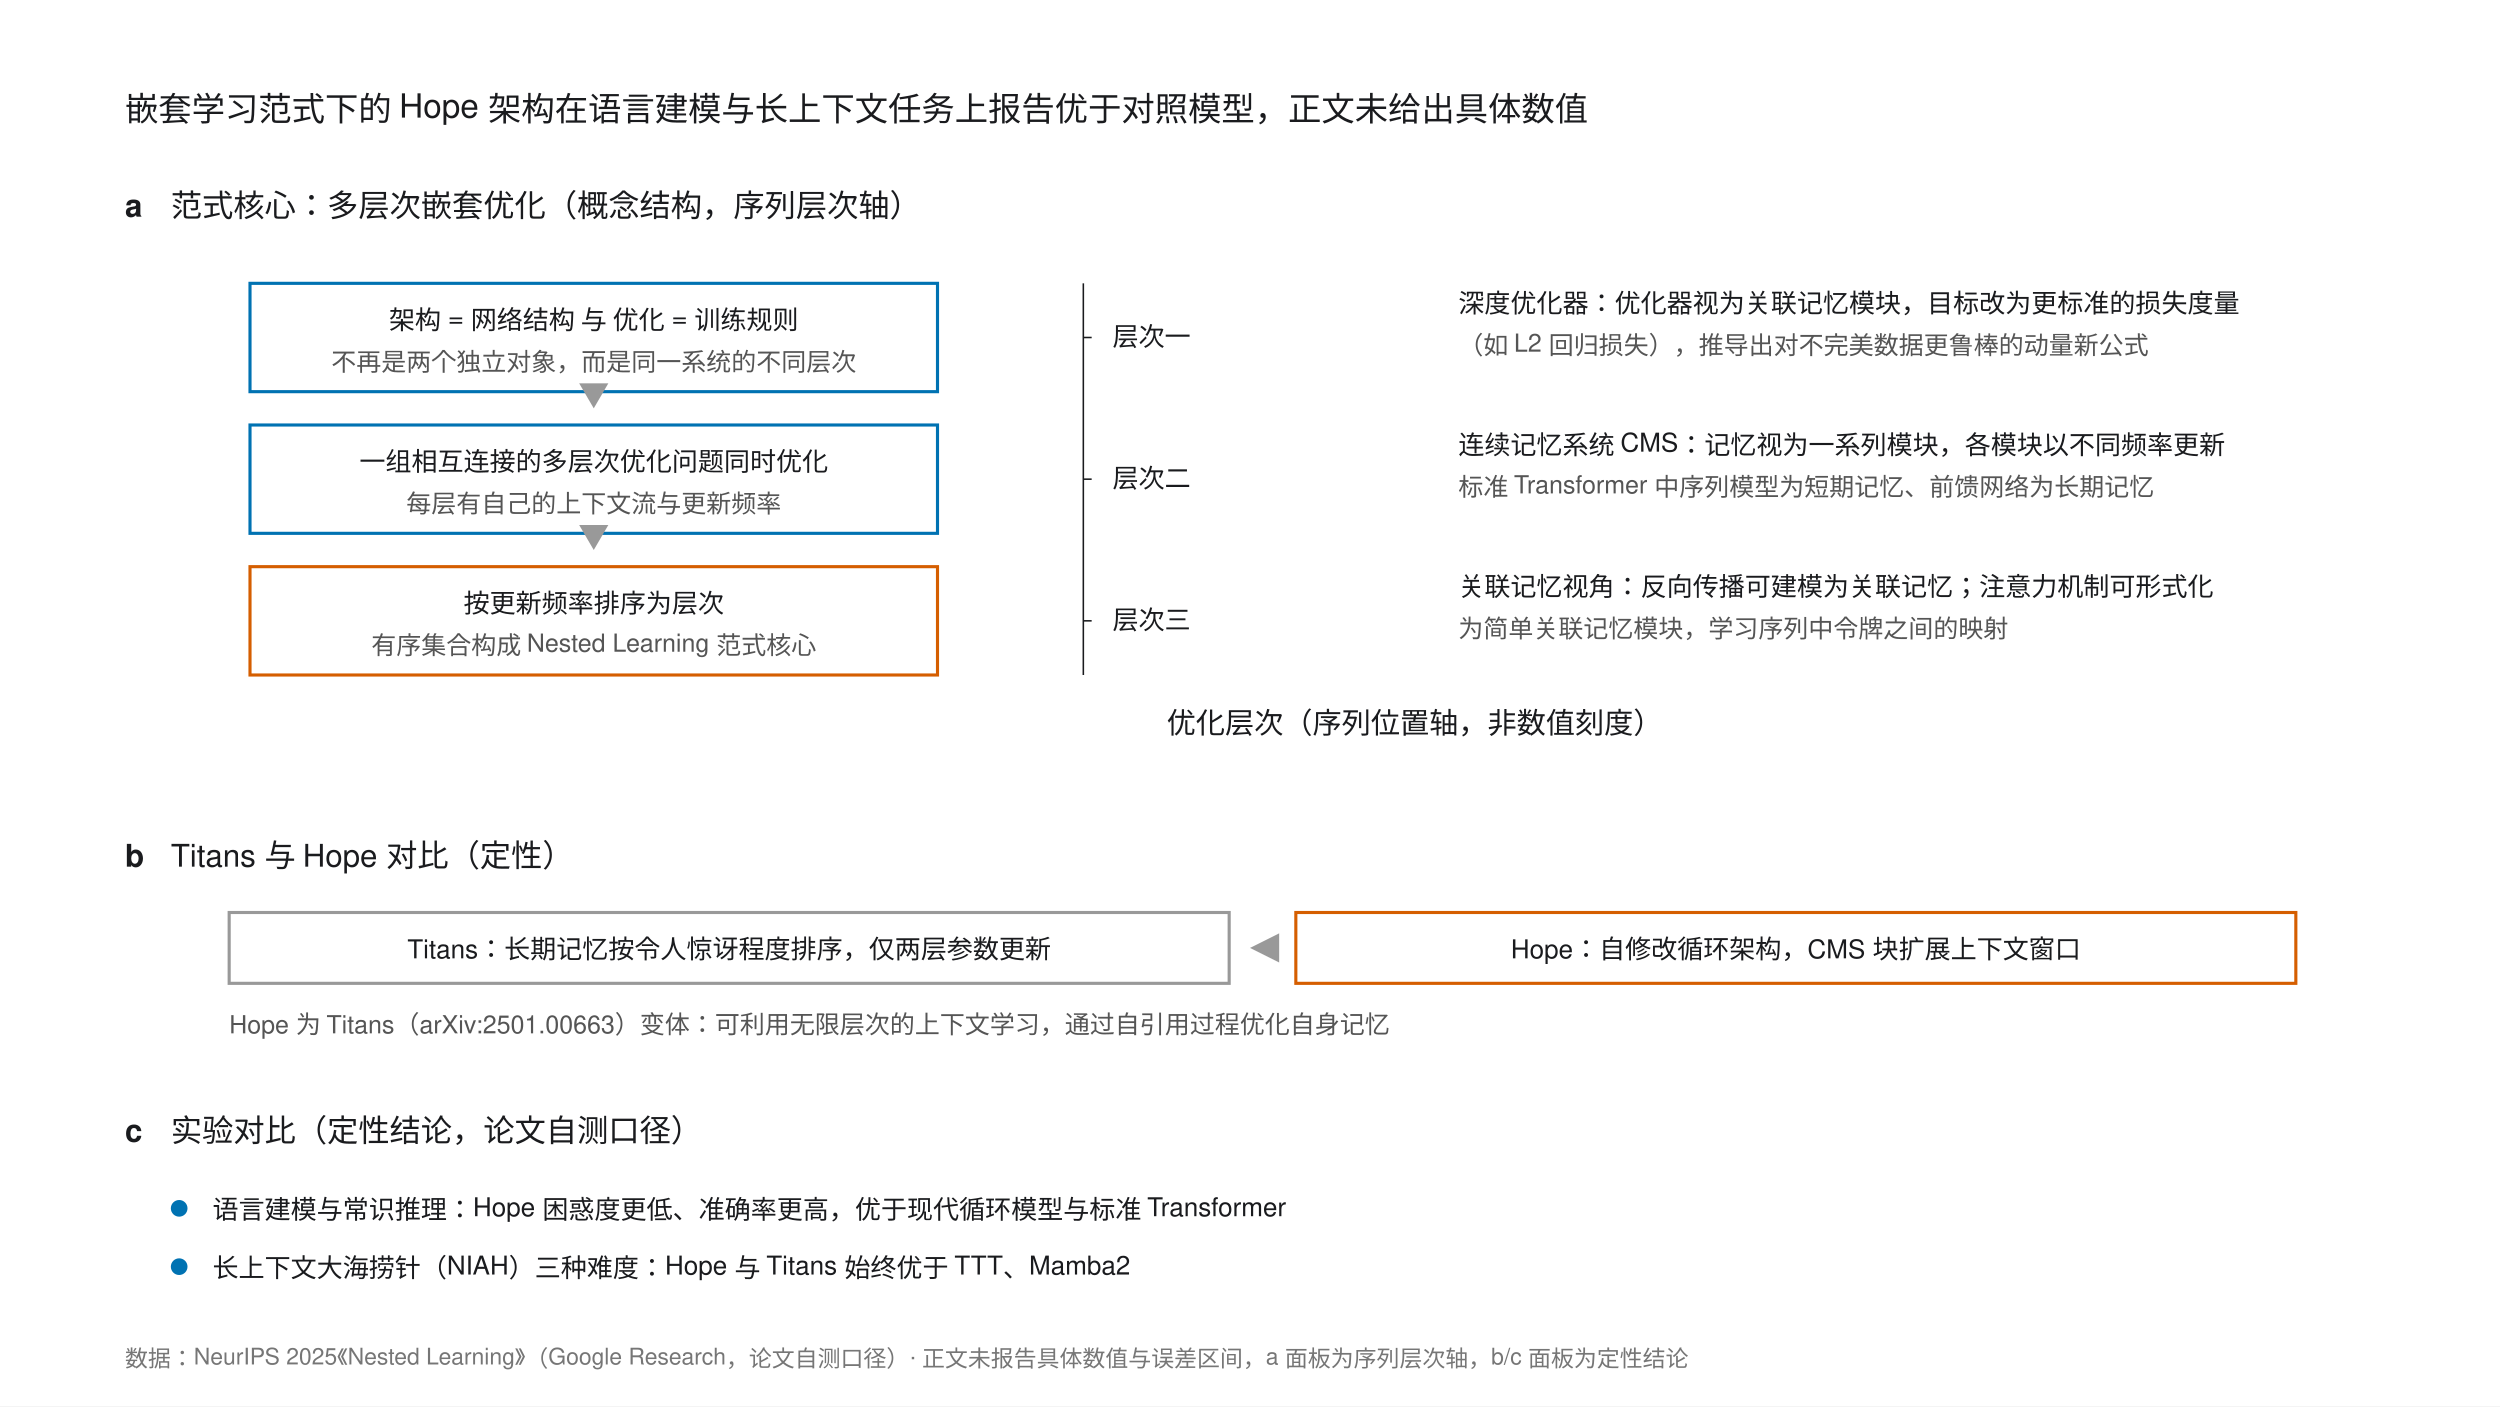
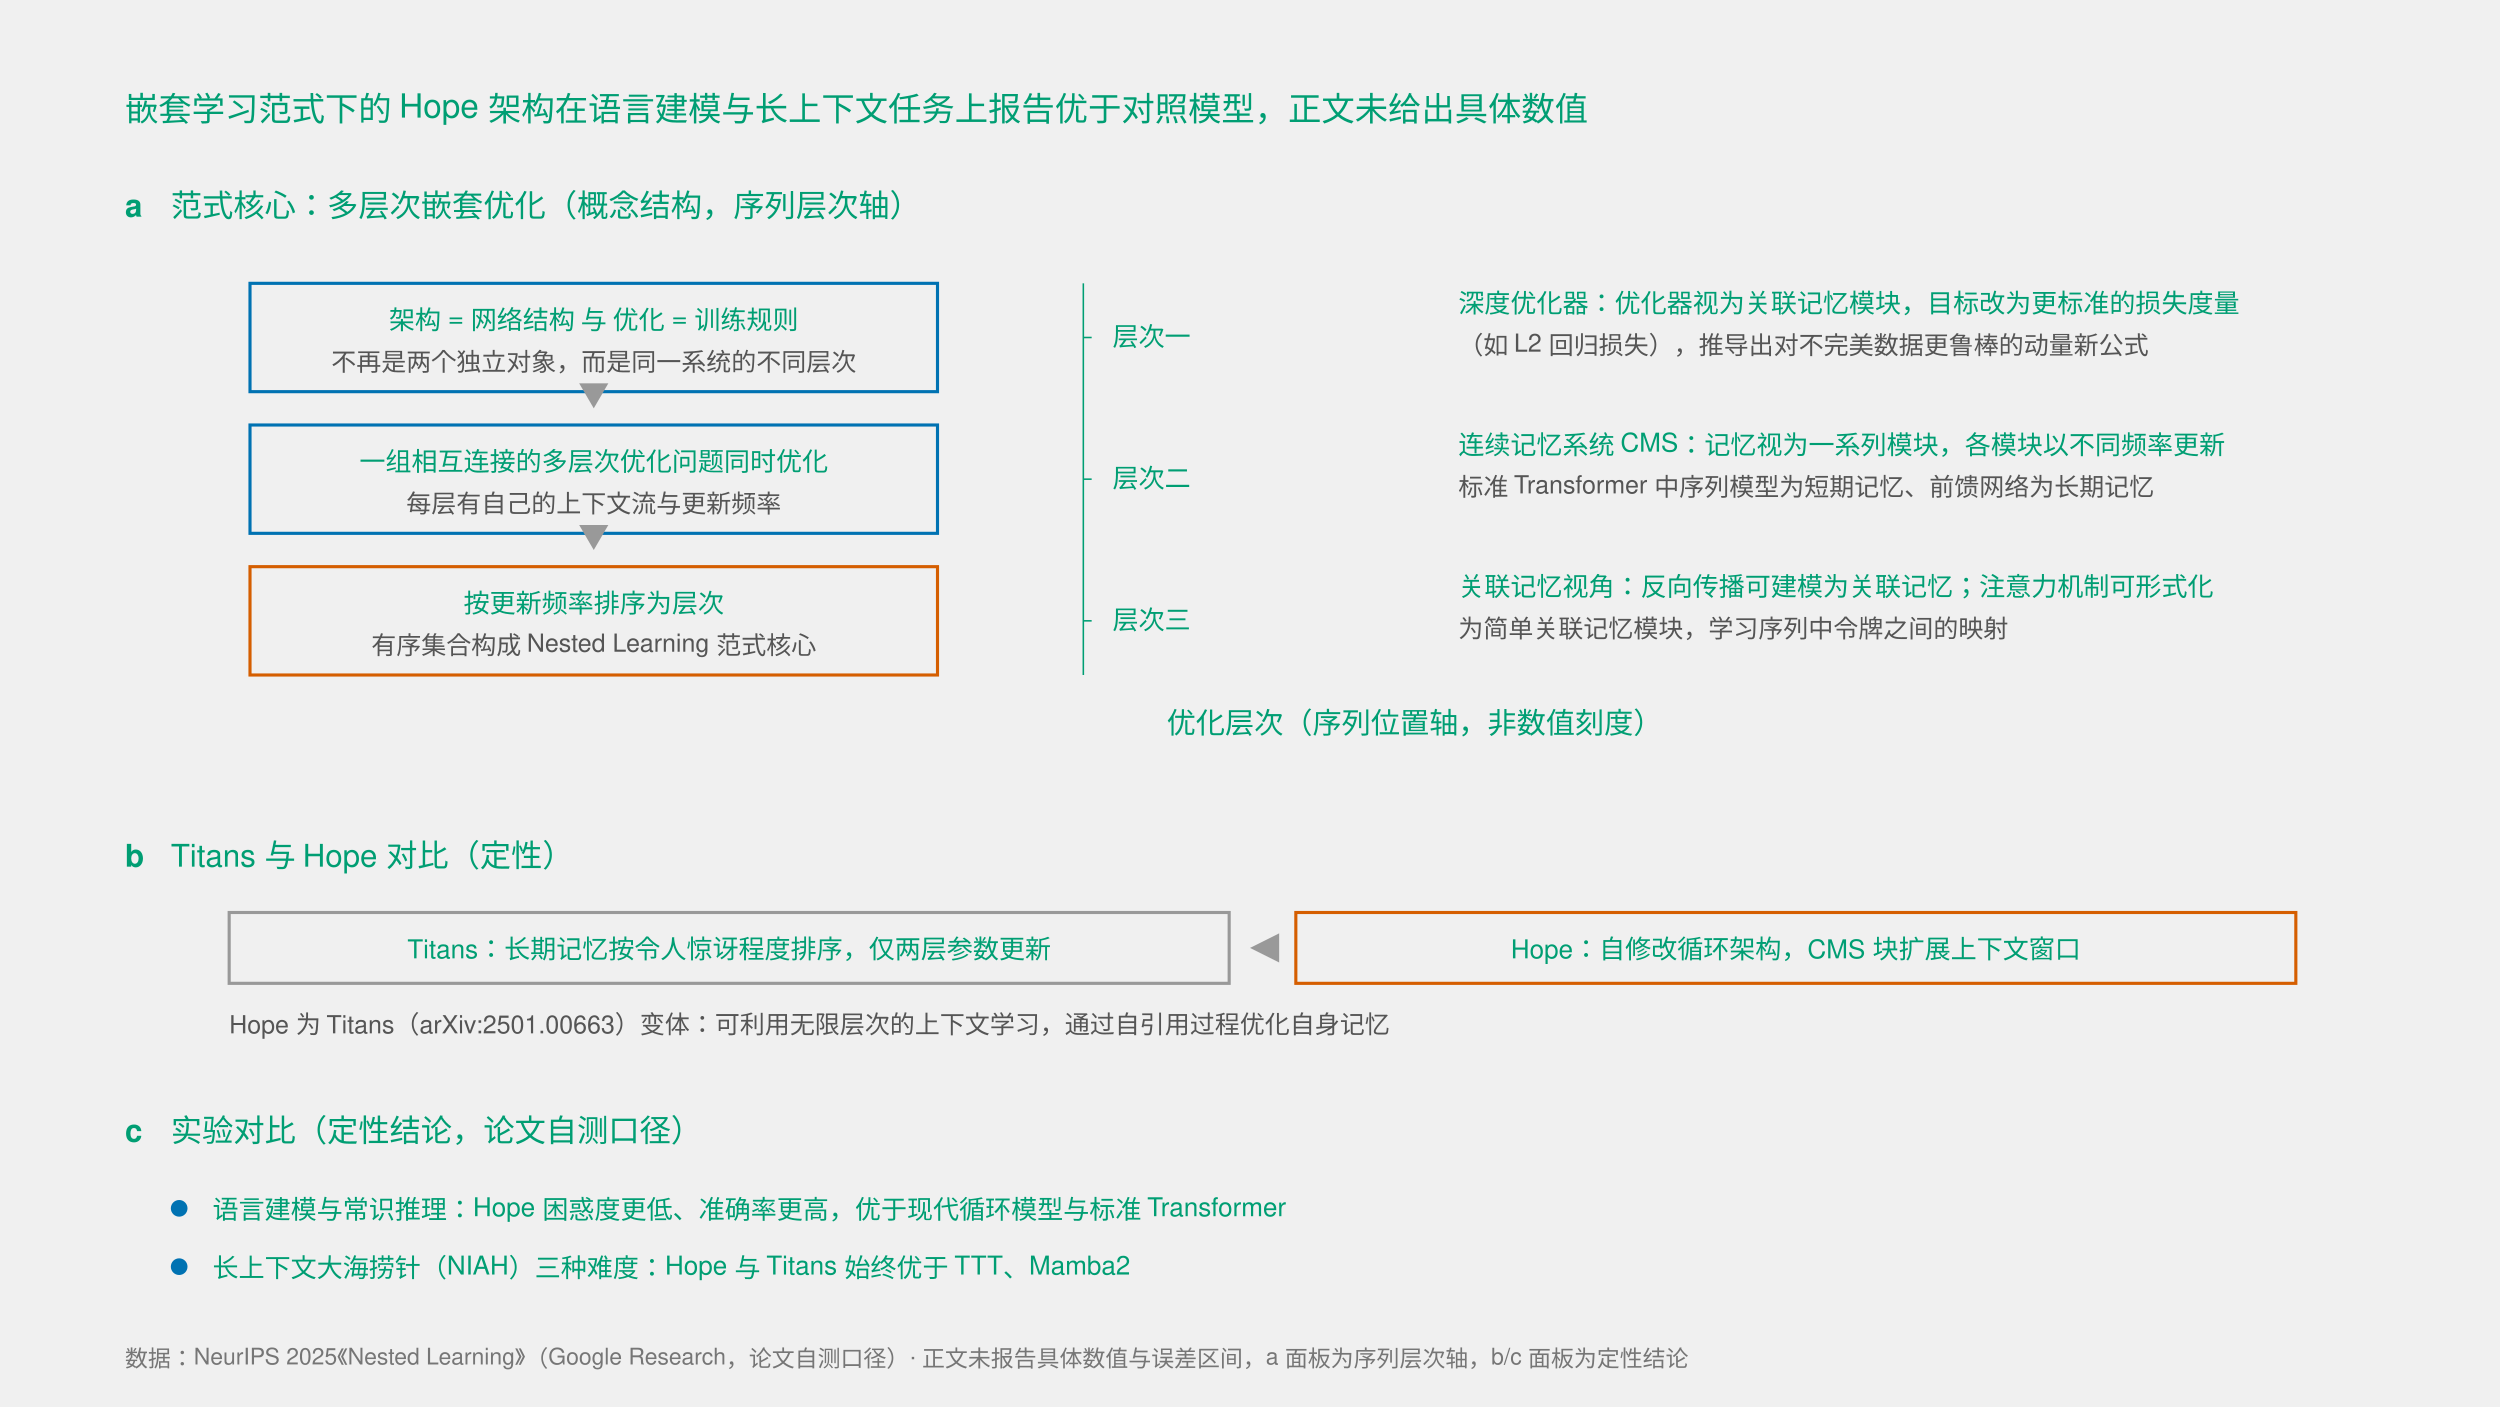
<svg xmlns="http://www.w3.org/2000/svg" width="1200" height="675" viewBox="0 0 1200 675" font-family="'Helvetica Neue',Helvetica,Arial,'PingFang SC',sans-serif">
-   <rect width="1200" height="675" fill="#FFFFFF" />
-   <text x="60" y="58" font-size="16" fill="#1A1B1E">嵌套学习范式下的 Hope 架构在语言建模与长上下文任务上报告优于对照模型，正文未给出具体数值</text>
-   <text x="60" y="104" font-size="15" font-weight="bold" fill="#1A1B1E">a</text>
-   <text x="82" y="104" font-size="15" fill="#1A1B1E">范式核心：多层次嵌套优化（概念结构，序列层次轴）</text>
+   <rect width="1200" height="675" fill="#F0F0F0" />
+   <text x="60" y="58" font-size="16" fill="#009E73">嵌套学习范式下的 Hope 架构在语言建模与长上下文任务上报告优于对照模型，正文未给出具体数值</text>
+   <text x="60" y="104" font-size="15" font-weight="bold" fill="#009E73">a</text>
+   <text x="82" y="104" font-size="15" fill="#009E73">范式核心：多层次嵌套优化（概念结构，序列层次轴）</text>
  <g>
-     <rect x="120" y="136" width="330" height="52" fill="#FFFFFF" stroke="#0072B2" stroke-width="1.5" />
-     <text x="285" y="158" font-size="12.5" fill="#1A1B1E" text-anchor="middle">架构 = 网络结构 与 优化 = 训练规则</text>
+     <rect x="120" y="136" width="330" height="52" fill="#F0F0F0" stroke="#0072B2" stroke-width="1.5" />
+     <text x="285" y="158" font-size="12.5" fill="#009E73" text-anchor="middle">架构 = 网络结构 与 优化 = 训练规则</text>
    <text x="285" y="178" font-size="12" fill="#555" text-anchor="middle">不再是两个独立对象，而是同一系统的不同层次</text>
    <polygon points="285,196 278,184 292,184" fill="#999999" />
-     <rect x="120" y="204" width="330" height="52" fill="#FFFFFF" stroke="#0072B2" stroke-width="1.5" />
-     <text x="285" y="226" font-size="12.5" fill="#1A1B1E" text-anchor="middle">一组相互连接的多层次优化问题同时优化</text>
+     <rect x="120" y="204" width="330" height="52" fill="#F0F0F0" stroke="#0072B2" stroke-width="1.5" />
+     <text x="285" y="226" font-size="12.5" fill="#009E73" text-anchor="middle">一组相互连接的多层次优化问题同时优化</text>
    <text x="285" y="246" font-size="12" fill="#555" text-anchor="middle">每层有自己的上下文流与更新频率</text>
    <polygon points="285,264 278,252 292,252" fill="#999999" />
-     <rect x="120" y="272" width="330" height="52" fill="#FFFFFF" stroke="#D55E00" stroke-width="1.5" />
-     <text x="285" y="294" font-size="12.5" fill="#1A1B1E" text-anchor="middle">按更新频率排序为层次</text>
+     <rect x="120" y="272" width="330" height="52" fill="#F0F0F0" stroke="#D55E00" stroke-width="1.5" />
+     <text x="285" y="294" font-size="12.5" fill="#009E73" text-anchor="middle">按更新频率排序为层次</text>
    <text x="285" y="314" font-size="12" fill="#555" text-anchor="middle">有序集合构成 Nested Learning 范式核心</text>
  </g>
-   <line x1="520" y1="136" x2="520" y2="324" stroke="#1A1B1E" stroke-width="0.75" />
-   <g stroke="#1A1B1E" stroke-width="0.75">
+   <line x1="520" y1="136" x2="520" y2="324" stroke="#009E73" stroke-width="0.75" />
+   <g stroke="#009E73" stroke-width="0.75">
    <line x1="520" y1="162" x2="524" y2="162" />
    <line x1="520" y1="230" x2="524" y2="230" />
    <line x1="520" y1="298" x2="524" y2="298" />
  </g>
-   <g font-size="12.5" fill="#1A1B1E">
+   <g font-size="12.5" fill="#009E73">
    <text x="534" y="166">层次一</text>
    <text x="534" y="234">层次二</text>
    <text x="534" y="302">层次三</text>
  </g>
-   <text x="560" y="352" font-size="14" fill="#1A1B1E">优化层次（序列位置轴，非数值刻度）</text>
-   <text x="700" y="150" font-size="12.5" fill="#1A1B1E">深度优化器：优化器视为关联记忆模块，目标改为更标准的损失度量</text>
+   <text x="560" y="352" font-size="14" fill="#009E73">优化层次（序列位置轴，非数值刻度）</text>
+   <text x="700" y="150" font-size="12.5" fill="#009E73">深度优化器：优化器视为关联记忆模块，目标改为更标准的损失度量</text>
  <text x="700" y="170" font-size="12" fill="#555">（如 L2 回归损失），推导出对不完美数据更鲁棒的动量新公式</text>
-   <text x="700" y="218" font-size="12.5" fill="#1A1B1E">连续记忆系统 CMS：记忆视为一系列模块，各模块以不同频率更新</text>
+   <text x="700" y="218" font-size="12.5" fill="#009E73">连续记忆系统 CMS：记忆视为一系列模块，各模块以不同频率更新</text>
  <text x="700" y="238" font-size="12" fill="#555">标准 Transformer 中序列模型为短期记忆、前馈网络为长期记忆</text>
-   <text x="700" y="286" font-size="12.5" fill="#1A1B1E">关联记忆视角：反向传播可建模为关联记忆；注意力机制可形式化</text>
+   <text x="700" y="286" font-size="12.5" fill="#009E73">关联记忆视角：反向传播可建模为关联记忆；注意力机制可形式化</text>
  <text x="700" y="306" font-size="12" fill="#555">为简单关联记忆模块，学习序列中令牌之间的映射</text>
-   <text x="60" y="416" font-size="15" font-weight="bold" fill="#1A1B1E">b</text>
-   <text x="82" y="416" font-size="15" fill="#1A1B1E">Titans 与 Hope 对比（定性）</text>
-   <g font-size="12.5" fill="#1A1B1E">
-     <rect x="110" y="438" width="480" height="34" fill="#FFFFFF" stroke="#999999" stroke-width="1.5" />
+   <text x="60" y="416" font-size="15" font-weight="bold" fill="#009E73">b</text>
+   <text x="82" y="416" font-size="15" fill="#009E73">Titans 与 Hope 对比（定性）</text>
+   <g font-size="12.5" fill="#009E73">
+     <rect x="110" y="438" width="480" height="34" fill="#F0F0F0" stroke="#999999" stroke-width="1.5" />
    <text x="350" y="460" text-anchor="middle">Titans：长期记忆按令人惊讶程度排序，仅两层参数更新</text>
    <polygon points="600,455 614,448 614,462" fill="#999999" />
-     <rect x="622" y="438" width="480" height="34" fill="#FFFFFF" stroke="#D55E00" stroke-width="1.5" />
+     <rect x="622" y="438" width="480" height="34" fill="#F0F0F0" stroke="#D55E00" stroke-width="1.5" />
    <text x="862" y="460" text-anchor="middle">Hope：自修改循环架构，CMS 块扩展上下文窗口</text>
  </g>
  <text x="110" y="496" font-size="12" fill="#555">Hope 为 Titans（arXiv:2501.00663）变体：可利用无限层次的上下文学习，通过自引用过程优化自身记忆</text>
-   <text x="60" y="548" font-size="15" font-weight="bold" fill="#1A1B1E">c</text>
-   <text x="82" y="548" font-size="15" fill="#1A1B1E">实验对比（定性结论，论文自测口径）</text>
-   <g font-size="12.5" fill="#1A1B1E">
+   <text x="60" y="548" font-size="15" font-weight="bold" fill="#009E73">c</text>
+   <text x="82" y="548" font-size="15" fill="#009E73">实验对比（定性结论，论文自测口径）</text>
+   <g font-size="12.5" fill="#009E73">
    <circle cx="86" cy="580" r="4" fill="#0072B2" />
    <text x="102" y="585">语言建模与常识推理：Hope 困惑度更低、准确率更高，优于现代循环模型与标准 Transformer</text>
    <circle cx="86" cy="608" r="4" fill="#0072B2" />
    <text x="102" y="613">长上下文大海捞针（NIAH）三种难度：Hope 与 Titans 始终优于 TTT、Mamba2</text>
  </g>
  <text x="60" y="656" font-size="11" fill="#767676">数据：NeurIPS 2025《Nested Learning》（Google Research，论文自测口径）· 正文未报告具体数值与误差区间，a 面板为序列层次轴，b/c 面板为定性结论</text>
</svg>
